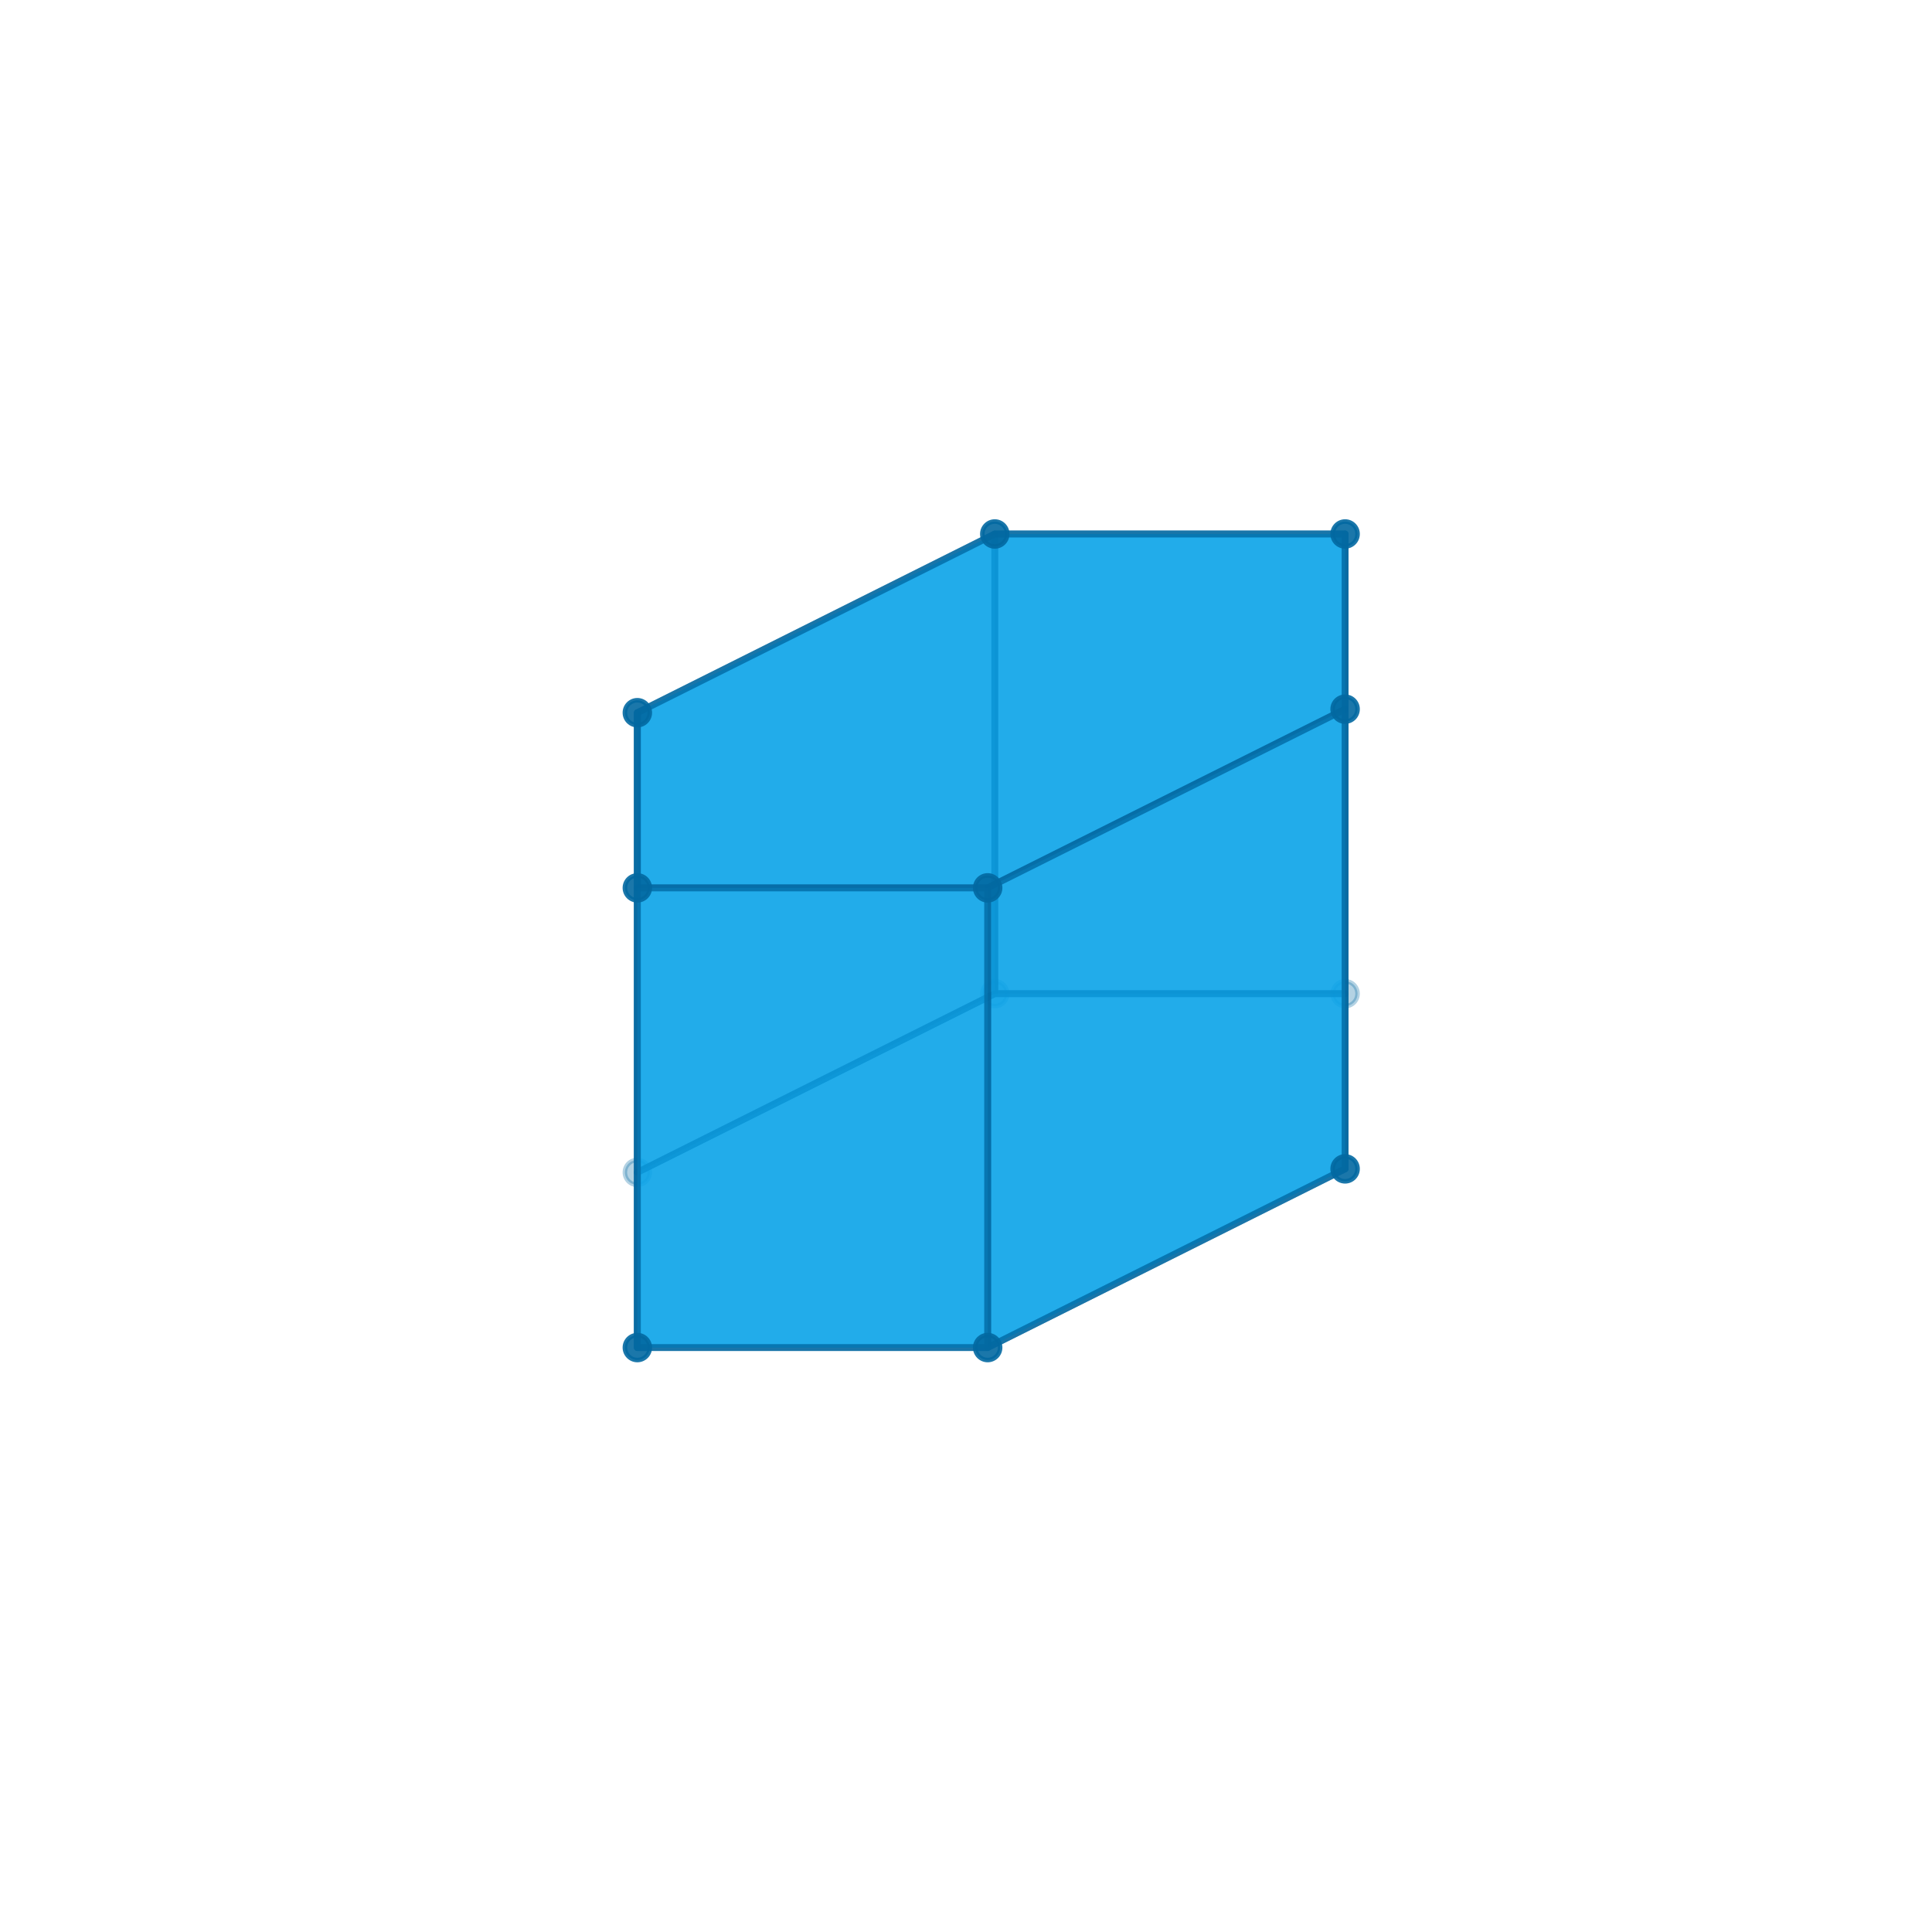
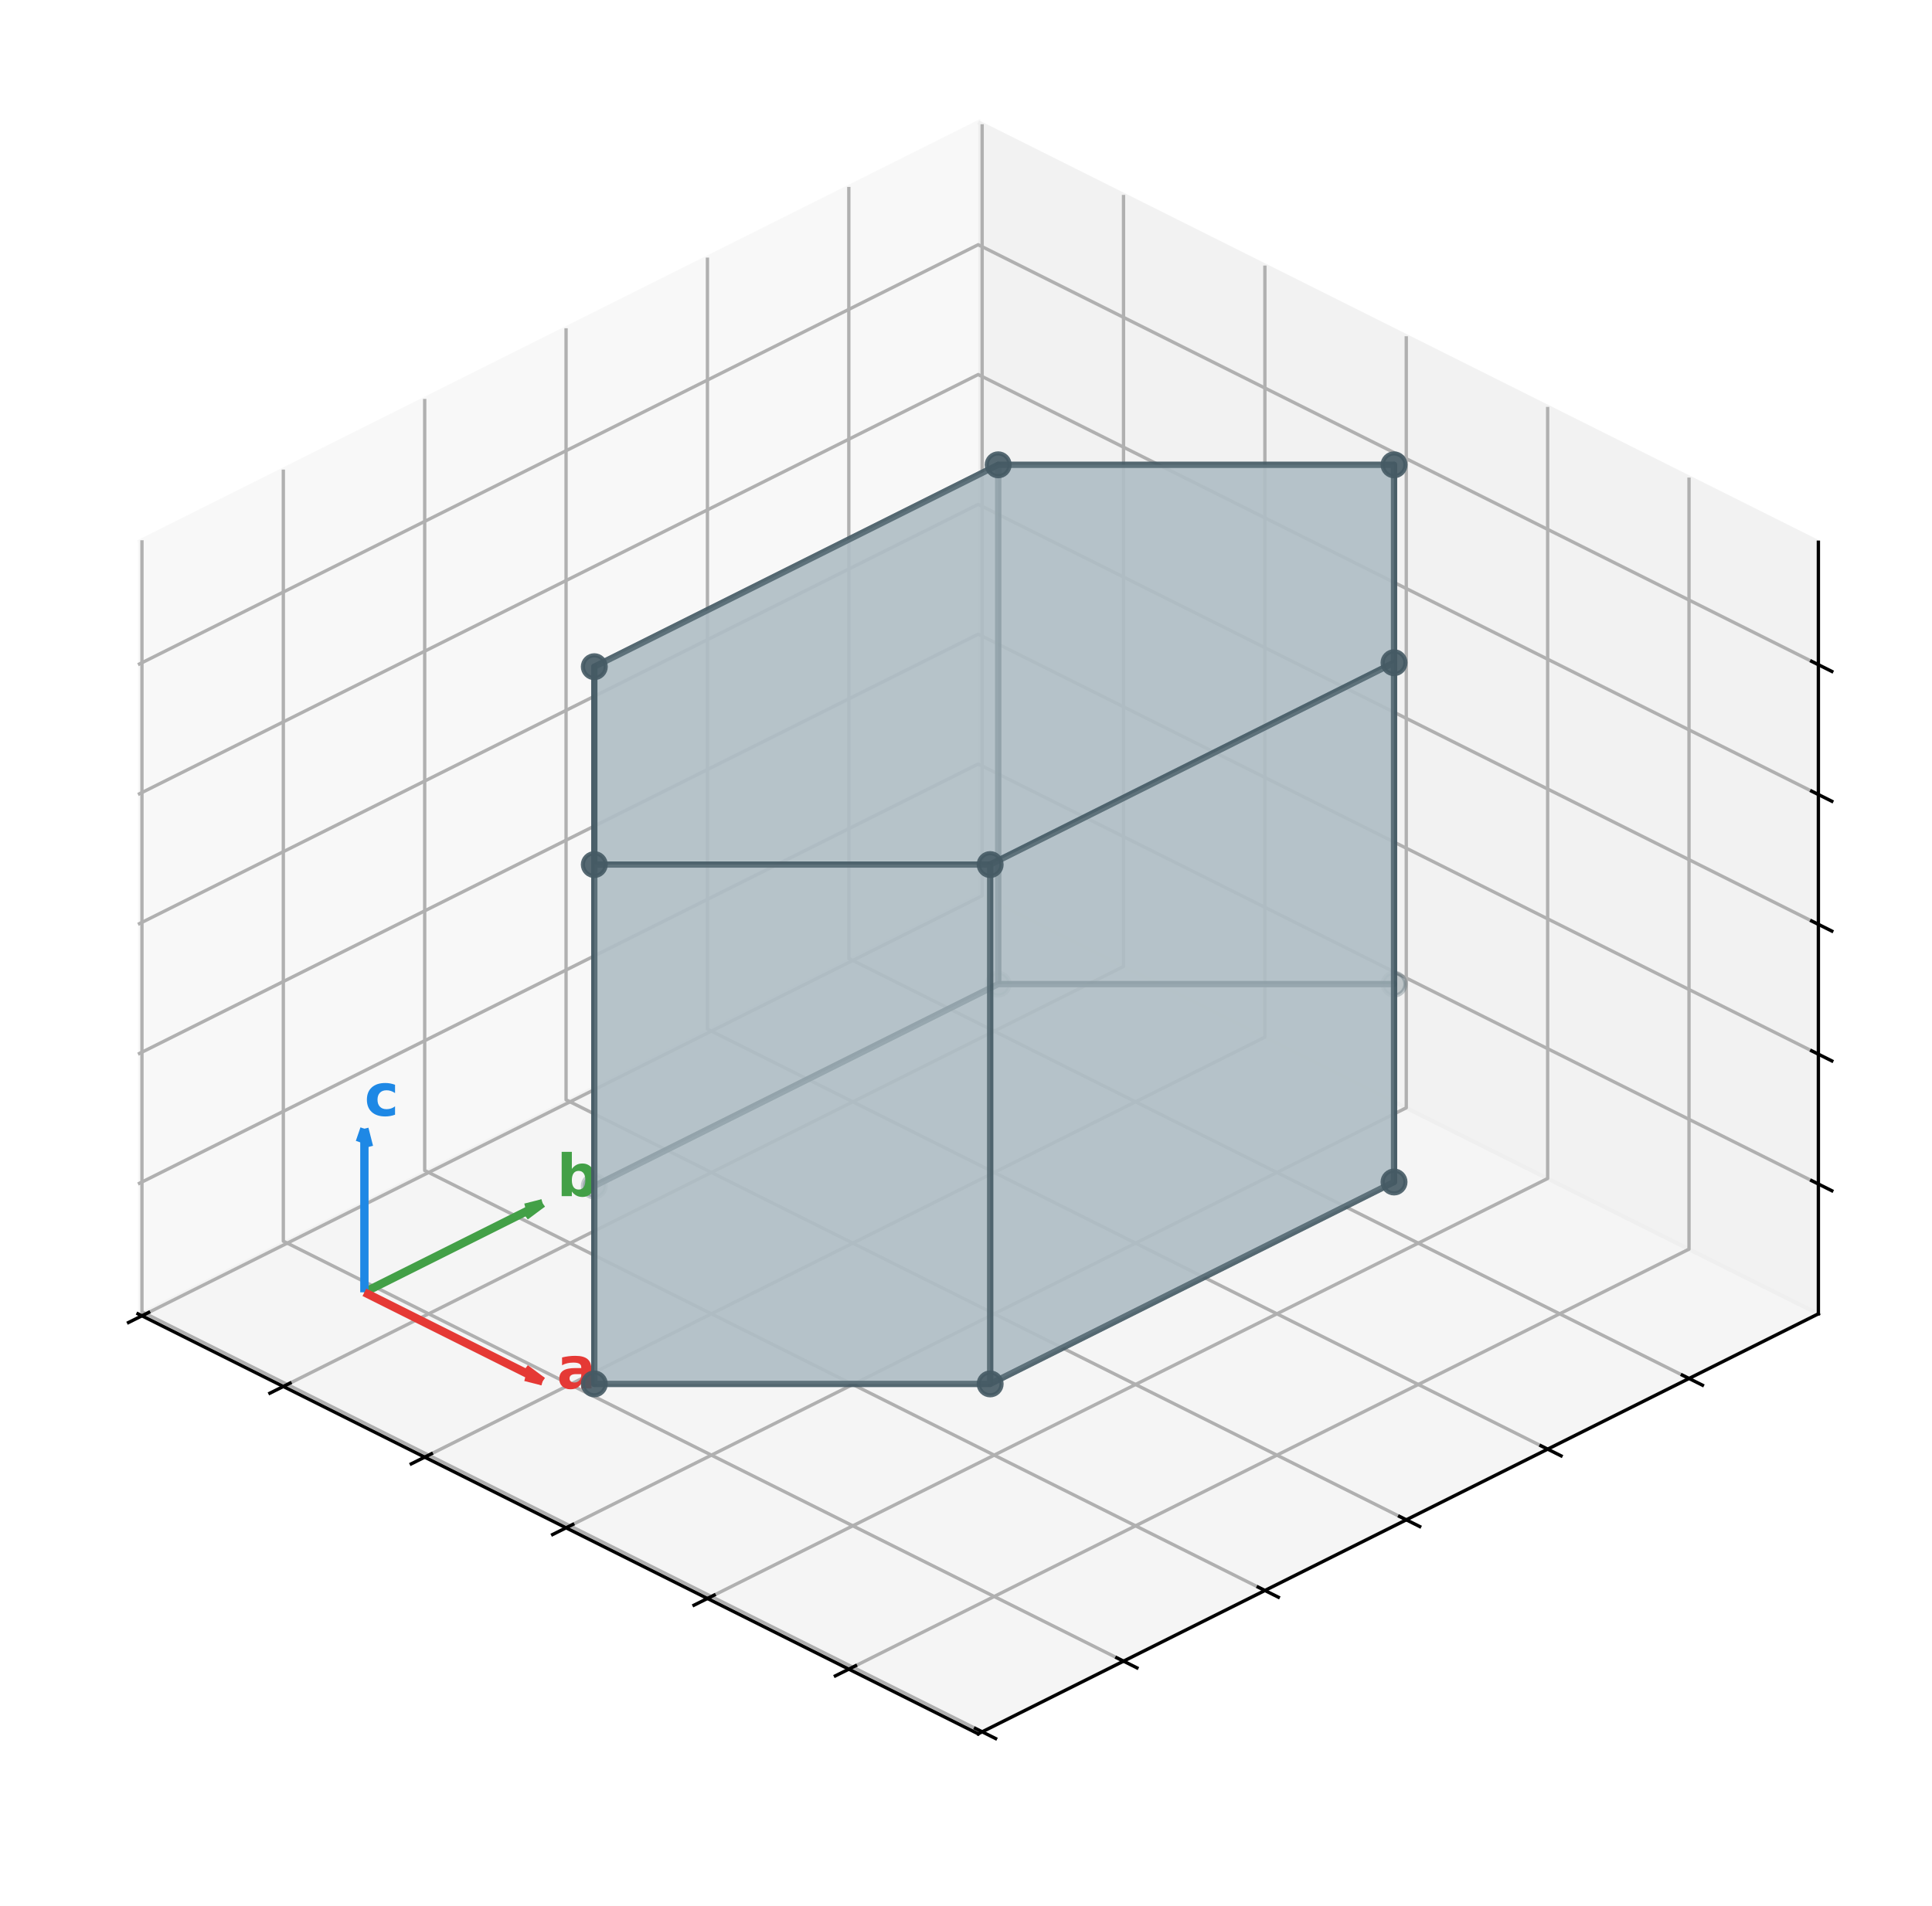
- <svg xmlns="http://www.w3.org/2000/svg" xmlns:xlink="http://www.w3.org/1999/xlink" width="424.8pt" height="424.8pt" viewBox="0 0 424.8 424.8" version="1.1">
+ <svg xmlns="http://www.w3.org/2000/svg" xmlns:xlink="http://www.w3.org/1999/xlink" width="464.059pt" height="457.92pt" viewBox="0 0 464.059 457.92" version="1.1">
  <defs>
    <style type="text/css">*{stroke-linejoin: round; stroke-linecap: butt}</style>
  </defs>
  <g id="figure_1">
    <g id="patch_1">
-       <path d="M 0 424.8  L 424.8 424.8  L 424.8 0  L 0 0  z " style="fill: #ffffff" />
+       <path d="M 0 457.92  L 464.059 457.92  L 464.059 0  L 0 0  z " style="fill: #ffffff" />
    </g>
    <g id="patch_2">
-       <path d="M 7.2 417.6  L 417.6 417.6  L 417.6 7.2  L 7.2 7.2  z " style="fill: #ffffff" />
+       <path d="M 7.2 450.72  L 450.72 450.72  L 450.72 7.2  L 7.2 7.2  z " style="fill: #ffffff" />
+     </g>
+     <g id="pane3d_1">
+       <g id="patch_3">
+         <path d="M 33.141 315.655  L 234.954 214.749  L 234.954 29.372  L 33.141 130.278  " style="fill: #f2f2f2; opacity: 0.5; stroke: #f2f2f2; stroke-linejoin: miter" />
+       </g>
+     </g>
+     <g id="pane3d_2">
+       <g id="patch_4">
+         <path d="M 234.954 214.749  L 436.766 315.655  L 436.766 130.278  L 234.954 29.372  " style="fill: #e6e6e6; opacity: 0.5; stroke: #e6e6e6; stroke-linejoin: miter" />
+       </g>
+     </g>
+     <g id="pane3d_3">
+       <g id="patch_5">
+         <path d="M 33.141 315.655  L 234.954 416.561  L 436.766 315.655  L 234.954 214.749  " style="fill: #ececec; opacity: 0.5; stroke: #ececec; stroke-linejoin: miter" />
+       </g>
+     </g>
+     <g id="grid3d_1">
+       <g id="Line3DCollection_1">
+         <path d="M 34.096 316.132  L 235.908 215.226  L 235.908 29.85  " style="fill: none; stroke: #b0b0b0; stroke-width: 0.8" />
+         <path d="M 68.054 333.111  L 269.866 232.205  L 269.866 46.828  " style="fill: none; stroke: #b0b0b0; stroke-width: 0.8" />
+         <path d="M 102.011 350.089  L 303.823 249.183  L 303.823 63.807  " style="fill: none; stroke: #b0b0b0; stroke-width: 0.8" />
+         <path d="M 135.968 367.068  L 337.78 266.162  L 337.78 80.786  " style="fill: none; stroke: #b0b0b0; stroke-width: 0.8" />
+         <path d="M 169.926 384.047  L 371.738 283.141  L 371.738 97.765  " style="fill: none; stroke: #b0b0b0; stroke-width: 0.8" />
+         <path d="M 203.883 401.026  L 405.695 300.119  L 405.695 114.743  " style="fill: none; stroke: #b0b0b0; stroke-width: 0.8" />
+       </g>
+     </g>
+     <g id="grid3d_2">
+       <g id="Line3DCollection_2">
+         <path d="M 34.096 129.801  L 34.096 315.177  L 235.908 416.083  " style="fill: none; stroke: #b0b0b0; stroke-width: 0.8" />
+         <path d="M 68.054 112.822  L 68.054 298.199  L 269.866 399.105  " style="fill: none; stroke: #b0b0b0; stroke-width: 0.8" />
+         <path d="M 102.011 95.844  L 102.011 281.22  L 303.823 382.126  " style="fill: none; stroke: #b0b0b0; stroke-width: 0.8" />
+         <path d="M 135.968 78.865  L 135.968 264.241  L 337.78 365.147  " style="fill: none; stroke: #b0b0b0; stroke-width: 0.8" />
+         <path d="M 169.926 61.886  L 169.926 247.262  L 371.738 348.168  " style="fill: none; stroke: #b0b0b0; stroke-width: 0.8" />
+         <path d="M 203.883 44.907  L 203.883 230.284  L 405.695 331.19  " style="fill: none; stroke: #b0b0b0; stroke-width: 0.8" />
+       </g>
+     </g>
+     <g id="grid3d_3">
+       <g id="Line3DCollection_3">
+         <path d="M 436.766 284.468  L 234.954 183.562  L 33.141 284.468  " style="fill: none; stroke: #b0b0b0; stroke-width: 0.8" />
+         <path d="M 436.766 253.276  L 234.954 152.37  L 33.141 253.276  " style="fill: none; stroke: #b0b0b0; stroke-width: 0.8" />
+         <path d="M 436.766 222.084  L 234.954 121.178  L 33.141 222.084  " style="fill: none; stroke: #b0b0b0; stroke-width: 0.8" />
+         <path d="M 436.766 190.892  L 234.954 89.986  L 33.141 190.892  " style="fill: none; stroke: #b0b0b0; stroke-width: 0.8" />
+         <path d="M 436.766 159.7  L 234.954 58.794  L 33.141 159.7  " style="fill: none; stroke: #b0b0b0; stroke-width: 0.8" />
+       </g>
+     </g>
+     <g id="axis3d_1">
+       <g id="line2d_1">
+         <path d="M 33.141 315.655  L 234.954 416.561  " style="fill: none; stroke: #000000; stroke-width: 0.8; stroke-linecap: square" />
+       </g>
+       <g id="xtick_1">
+         <g id="line2d_2">
+           <path d="M 35.711 315.325  L 30.867 317.746  " style="fill: none; stroke: #000000; stroke-width: 0.8; stroke-linecap: square" />
+         </g>
+       </g>
+       <g id="xtick_2">
+         <g id="line2d_3">
+           <path d="M 69.668 332.303  L 64.825 334.725  " style="fill: none; stroke: #000000; stroke-width: 0.8; stroke-linecap: square" />
+         </g>
+       </g>
+       <g id="xtick_3">
+         <g id="line2d_4">
+           <path d="M 103.625 349.282  L 98.782 351.704  " style="fill: none; stroke: #000000; stroke-width: 0.8; stroke-linecap: square" />
+         </g>
+       </g>
+       <g id="xtick_4">
+         <g id="line2d_5">
+           <path d="M 137.583 366.261  L 132.739 368.683  " style="fill: none; stroke: #000000; stroke-width: 0.8; stroke-linecap: square" />
+         </g>
+       </g>
+       <g id="xtick_5">
+         <g id="line2d_6">
+           <path d="M 171.54 383.24  L 166.697 385.661  " style="fill: none; stroke: #000000; stroke-width: 0.8; stroke-linecap: square" />
+         </g>
+       </g>
+       <g id="xtick_6">
+         <g id="line2d_7">
+           <path d="M 205.498 400.218  L 200.654 402.64  " style="fill: none; stroke: #000000; stroke-width: 0.8; stroke-linecap: square" />
+         </g>
+       </g>
+     </g>
+     <g id="axis3d_2">
+       <g id="line2d_8">
+         <path d="M 436.766 315.655  L 234.954 416.561  " style="fill: none; stroke: #000000; stroke-width: 0.8; stroke-linecap: square" />
+       </g>
+       <g id="xtick_7">
+         <g id="line2d_9">
+           <path d="M 234.294 415.276  L 239.137 417.698  " style="fill: none; stroke: #000000; stroke-width: 0.8; stroke-linecap: square" />
+         </g>
+       </g>
+       <g id="xtick_8">
+         <g id="line2d_10">
+           <path d="M 268.251 398.297  L 273.095 400.719  " style="fill: none; stroke: #000000; stroke-width: 0.8; stroke-linecap: square" />
+         </g>
+       </g>
+       <g id="xtick_9">
+         <g id="line2d_11">
+           <path d="M 302.209 381.319  L 307.052 383.74  " style="fill: none; stroke: #000000; stroke-width: 0.8; stroke-linecap: square" />
+         </g>
+       </g>
+       <g id="xtick_10">
+         <g id="line2d_12">
+           <path d="M 336.166 364.34  L 341.009 366.762  " style="fill: none; stroke: #000000; stroke-width: 0.8; stroke-linecap: square" />
+         </g>
+       </g>
+       <g id="xtick_11">
+         <g id="line2d_13">
+           <path d="M 370.123 347.361  L 374.967 349.783  " style="fill: none; stroke: #000000; stroke-width: 0.8; stroke-linecap: square" />
+         </g>
+       </g>
+       <g id="xtick_12">
+         <g id="line2d_14">
+           <path d="M 404.081 330.382  L 408.924 332.804  " style="fill: none; stroke: #000000; stroke-width: 0.8; stroke-linecap: square" />
+         </g>
+       </g>
+     </g>
+     <g id="axis3d_3">
+       <g id="line2d_15">
+         <path d="M 436.766 315.655  L 436.766 130.278  " style="fill: none; stroke: #000000; stroke-width: 0.8; stroke-linecap: square" />
+       </g>
+       <g id="xtick_13">
+         <g id="line2d_16">
+           <path d="M 435.151 283.661  L 439.995 286.083  " style="fill: none; stroke: #000000; stroke-width: 0.8; stroke-linecap: square" />
+         </g>
+       </g>
+       <g id="xtick_14">
+         <g id="line2d_17">
+           <path d="M 435.151 252.469  L 439.995 254.891  " style="fill: none; stroke: #000000; stroke-width: 0.8; stroke-linecap: square" />
+         </g>
+       </g>
+       <g id="xtick_15">
+         <g id="line2d_18">
+           <path d="M 435.151 221.277  L 439.995 223.699  " style="fill: none; stroke: #000000; stroke-width: 0.8; stroke-linecap: square" />
+         </g>
+       </g>
+       <g id="xtick_16">
+         <g id="line2d_19">
+           <path d="M 435.151 190.085  L 439.995 192.507  " style="fill: none; stroke: #000000; stroke-width: 0.8; stroke-linecap: square" />
+         </g>
+       </g>
+       <g id="xtick_17">
+         <g id="line2d_20">
+           <path d="M 435.151 158.893  L 439.995 161.315  " style="fill: none; stroke: #000000; stroke-width: 0.8; stroke-linecap: square" />
+         </g>
+       </g>
    </g>
    <g id="axes_1">
      <g id="Path3DCollection_1">
        <defs>
-           <path id="C0_0_2c1f9b57c8" d="M 0 2.739  C 0.726 2.739 1.423 2.45 1.936 1.936  C 2.45 1.423 2.739 0.726 2.739 -0  C 2.739 -0.726 2.45 -1.423 1.936 -1.936  C 1.423 -2.45 0.726 -2.739 0 -2.739  C -0.726 -2.739 -1.423 -2.45 -1.936 -1.936  C -2.45 -1.423 -2.739 -0.726 -2.739 0  C -2.739 0.726 -2.45 1.423 -1.936 1.936  C -1.423 2.45 -0.726 2.739 0 2.739  z " />
+           <path id="C0_0_3aa8d82362" d="M 0 2.739  C 0.726 2.739 1.423 2.45 1.936 1.936  C 2.45 1.423 2.739 0.726 2.739 -0  C 2.739 -0.726 2.45 -1.423 1.936 -1.936  C 1.423 -2.45 0.726 -2.739 0 -2.739  C -0.726 -2.739 -1.423 -2.45 -1.936 -1.936  C -2.45 -1.423 -2.739 -0.726 -2.739 0  C -2.739 0.726 -2.45 1.423 -1.936 1.936  C -1.423 2.45 -0.726 2.739 0 2.739  z " />
        </defs>
-         <g clip-path="url(#p7c3e68a9e5)">
-           <use xlink:href="#C0_0_2c1f9b57c8" x="218.728" y="218.488" style="fill: #0369a1; fill-opacity: 0.3; stroke: #0369a1; stroke-opacity: 0.3" />
-         </g>
-         <g clip-path="url(#p7c3e68a9e5)">
-           <use xlink:href="#C0_0_2c1f9b57c8" x="295.755" y="218.488" style="fill: #0369a1; fill-opacity: 0.3; stroke: #0369a1; stroke-opacity: 0.3" />
-         </g>
-         <g clip-path="url(#p7c3e68a9e5)">
-           <use xlink:href="#C0_0_2c1f9b57c8" x="140.137" y="257.784" style="fill: #0369a1; fill-opacity: 0.3; stroke: #0369a1; stroke-opacity: 0.3" />
-         </g>
+         <g clip-path="url(#p513742c8a6)">
+           <use xlink:href="#C0_0_3aa8d82362" x="239.761" y="236.445" style="fill: #455a64; fill-opacity: 0.3; stroke: #455a64; stroke-opacity: 0.3" />
+         </g>
+         <g clip-path="url(#p513742c8a6)">
+           <use xlink:href="#C0_0_3aa8d82362" x="334.841" y="236.445" style="fill: #455a64; fill-opacity: 0.3; stroke: #455a64; stroke-opacity: 0.3" />
+         </g>
+         <g clip-path="url(#p513742c8a6)">
+           <use xlink:href="#C0_0_3aa8d82362" x="142.749" y="284.951" style="fill: #455a64; fill-opacity: 0.3; stroke: #455a64; stroke-opacity: 0.3" />
+         </g>
+       </g>
+       <g id="text_1">
+         <g style="fill: #e53935" transform="translate(133.7344 333.59) scale(0.14 -0.14)">
+           <defs>
+             <path id="DejaVuSans-Bold-61" d="M 2106 1575  Q 1756 1575 1579 1456  Q 1403 1338 1403 1106  Q 1403 894 1545 773  Q 1688 653 1941 653  Q 2256 653 2472 879  Q 2688 1106 2688 1447  L 2688 1575  L 2106 1575  z M 3816 1997  L 3816 0  L 2688 0  L 2688 519  Q 2463 200 2181 54  Q 1900 -91 1497 -91  Q 953 -91 614 226  Q 275 544 275 1050  Q 275 1666 698 1953  Q 1122 2241 2028 2241  L 2688 2241  L 2688 2328  Q 2688 2594 2478 2717  Q 2269 2841 1825 2841  Q 1466 2841 1156 2769  Q 847 2697 581 2553  L 581 3406  Q 941 3494 1303 3539  Q 1666 3584 2028 3584  Q 2975 3584 3395 3211  Q 3816 2838 3816 1997  z " transform="scale(0.015625)" />
+           </defs>
+           <use xlink:href="#DejaVuSans-Bold-61" />
+         </g>
+       </g>
+       <g id="text_2">
+         <g style="fill: #43a047" transform="translate(133.7344 287.3807) scale(0.14 -0.14)">
+           <defs>
+             <path id="DejaVuSans-Bold-62" d="M 2400 722  Q 2759 722 2948 984  Q 3138 1247 3138 1747  Q 3138 2247 2948 2509  Q 2759 2772 2400 2772  Q 2041 2772 1848 2508  Q 1656 2244 1656 1747  Q 1656 1250 1848 986  Q 2041 722 2400 722  z M 1656 2988  Q 1888 3294 2169 3439  Q 2450 3584 2816 3584  Q 3463 3584 3878 3070  Q 4294 2556 4294 1747  Q 4294 938 3878 423  Q 3463 -91 2816 -91  Q 2450 -91 2169 54  Q 1888 200 1656 506  L 1656 0  L 538 0  L 538 4863  L 1656 4863  L 1656 2988  z " transform="scale(0.015625)" />
+           </defs>
+           <use xlink:href="#DejaVuSans-Bold-62" />
+         </g>
+       </g>
+       <g id="text_3">
+         <g style="fill: #1e88e5" transform="translate(87.52515 268.0394) scale(0.14 -0.14)">
+           <defs>
+             <path id="DejaVuSans-Bold-63" d="M 3366 3391  L 3366 2478  Q 3138 2634 2908 2709  Q 2678 2784 2431 2784  Q 1963 2784 1702 2511  Q 1441 2238 1441 1747  Q 1441 1256 1702 982  Q 1963 709 2431 709  Q 2694 709 2930 787  Q 3166 866 3366 1019  L 3366 103  Q 3103 6 2833 -42  Q 2563 -91 2291 -91  Q 1344 -91 809 395  Q 275 881 275 1747  Q 275 2613 809 3098  Q 1344 3584 2291 3584  Q 2566 3584 2833 3536  Q 3100 3488 3366 3391  z " transform="scale(0.015625)" />
+           </defs>
+           <use xlink:href="#DejaVuSans-Bold-63" />
+         </g>
+       </g>
+       <g id="Line3DCollection_4">
+         <path d="M 130.312 289.092  L 87.525 310.485  " clip-path="url(#p513742c8a6)" style="fill: none; stroke: #43a047; stroke-width: 2" />
+         <path d="M 130.312 289.092  L 126.179 292.176  " clip-path="url(#p513742c8a6)" style="fill: none; stroke: #43a047; stroke-width: 2" />
+         <path d="M 130.312 289.092  L 126.179 290.141  " clip-path="url(#p513742c8a6)" style="fill: none; stroke: #43a047; stroke-width: 2" />
+       </g>
+       <g id="Line3DCollection_5">
+         <path d="M 87.525 271.184  L 87.525 310.485  " clip-path="url(#p513742c8a6)" style="fill: none; stroke: #1e88e5; stroke-width: 2" />
+         <path d="M 87.525 271.184  L 86.418 274.426  " clip-path="url(#p513742c8a6)" style="fill: none; stroke: #1e88e5; stroke-width: 2" />
+         <path d="M 87.525 271.184  L 88.633 275.534  " clip-path="url(#p513742c8a6)" style="fill: none; stroke: #1e88e5; stroke-width: 2" />
+       </g>
+       <g id="Line3DCollection_6">
+         <path d="M 130.312 331.879  L 87.525 310.485  " clip-path="url(#p513742c8a6)" style="fill: none; stroke: #e53935; stroke-width: 2" />
+         <path d="M 130.312 331.879  L 126.179 330.829  " clip-path="url(#p513742c8a6)" style="fill: none; stroke: #e53935; stroke-width: 2" />
+         <path d="M 130.312 331.879  L 126.179 328.795  " clip-path="url(#p513742c8a6)" style="fill: none; stroke: #e53935; stroke-width: 2" />
      </g>
      <g id="Poly3DCollection_1">
-         <path d="M 295.755 117.411  L 295.755 218.488  L 218.728 218.488  L 218.728 117.411  z " clip-path="url(#p7c3e68a9e5)" style="fill: #0ea5e9; fill-opacity: 0.7; stroke: #0369a1; stroke-opacity: 0.7; stroke-width: 1.5" />
-         <path d="M 295.755 155.925  L 295.755 257.002  L 295.755 218.488  L 295.755 117.411  z " clip-path="url(#p7c3e68a9e5)" style="fill: #0ea5e9; fill-opacity: 0.7; stroke: #0369a1; stroke-opacity: 0.7; stroke-width: 1.5" />
-         <path d="M 218.728 218.488  L 140.137 257.784  L 140.137 156.707  L 218.728 117.411  z " clip-path="url(#p7c3e68a9e5)" style="fill: #0ea5e9; fill-opacity: 0.7; stroke: #0369a1; stroke-opacity: 0.7; stroke-width: 1.5" />
-         <path d="M 295.755 218.488  L 295.755 257.002  L 217.164 296.297  L 140.137 296.297  L 140.137 257.784  L 218.728 218.488  z " clip-path="url(#p7c3e68a9e5)" style="fill: #0ea5e9; fill-opacity: 0.7; stroke: #0369a1; stroke-opacity: 0.7; stroke-width: 1.5" />
-         <path d="M 218.728 117.411  L 140.137 156.707  L 140.137 195.22  L 217.164 195.22  L 295.755 155.925  L 295.755 117.411  z " clip-path="url(#p7c3e68a9e5)" style="fill: #0ea5e9; fill-opacity: 0.7; stroke: #0369a1; stroke-opacity: 0.7; stroke-width: 1.5" />
-         <path d="M 217.164 195.22  L 217.164 296.297  L 295.755 257.002  L 295.755 155.925  z " clip-path="url(#p7c3e68a9e5)" style="fill: #0ea5e9; fill-opacity: 0.7; stroke: #0369a1; stroke-opacity: 0.7; stroke-width: 1.5" />
-         <path d="M 140.137 156.707  L 140.137 257.784  L 140.137 296.297  L 140.137 195.22  z " clip-path="url(#p7c3e68a9e5)" style="fill: #0ea5e9; fill-opacity: 0.7; stroke: #0369a1; stroke-opacity: 0.7; stroke-width: 1.5" />
-         <path d="M 140.137 195.22  L 140.137 296.297  L 217.164 296.297  L 217.164 195.22  z " clip-path="url(#p7c3e68a9e5)" style="fill: #0ea5e9; fill-opacity: 0.7; stroke: #0369a1; stroke-opacity: 0.7; stroke-width: 1.5" />
+         <path d="M 334.841 111.677  L 334.841 236.445  L 239.761 236.445  L 239.761 111.677  z " clip-path="url(#p513742c8a6)" style="fill: #b0bec5; fill-opacity: 0.7; stroke: #455a64; stroke-opacity: 0.7; stroke-width: 1.5" />
+         <path d="M 334.841 159.218  L 334.841 283.985  L 334.841 236.445  L 334.841 111.677  z " clip-path="url(#p513742c8a6)" style="fill: #b0bec5; fill-opacity: 0.7; stroke: #455a64; stroke-opacity: 0.7; stroke-width: 1.5" />
+         <path d="M 239.761 236.445  L 142.749 284.951  L 142.749 160.183  L 239.761 111.677  z " clip-path="url(#p513742c8a6)" style="fill: #b0bec5; fill-opacity: 0.7; stroke: #455a64; stroke-opacity: 0.7; stroke-width: 1.5" />
+         <path d="M 334.841 236.445  L 334.841 283.985  L 237.83 332.491  L 142.749 332.491  L 142.749 284.951  L 239.761 236.445  z " clip-path="url(#p513742c8a6)" style="fill: #b0bec5; fill-opacity: 0.7; stroke: #455a64; stroke-opacity: 0.7; stroke-width: 1.5" />
+         <path d="M 239.761 111.677  L 142.749 160.183  L 142.749 207.724  L 237.83 207.724  L 334.841 159.218  L 334.841 111.677  z " clip-path="url(#p513742c8a6)" style="fill: #b0bec5; fill-opacity: 0.7; stroke: #455a64; stroke-opacity: 0.7; stroke-width: 1.5" />
+         <path d="M 237.83 207.724  L 237.83 332.491  L 334.841 283.985  L 334.841 159.218  z " clip-path="url(#p513742c8a6)" style="fill: #b0bec5; fill-opacity: 0.7; stroke: #455a64; stroke-opacity: 0.7; stroke-width: 1.5" />
+         <path d="M 142.749 160.183  L 142.749 284.951  L 142.749 332.491  L 142.749 207.724  z " clip-path="url(#p513742c8a6)" style="fill: #b0bec5; fill-opacity: 0.7; stroke: #455a64; stroke-opacity: 0.7; stroke-width: 1.5" />
+         <path d="M 142.749 207.724  L 142.749 332.491  L 237.83 332.491  L 237.83 207.724  z " clip-path="url(#p513742c8a6)" style="fill: #b0bec5; fill-opacity: 0.7; stroke: #455a64; stroke-opacity: 0.7; stroke-width: 1.5" />
      </g>
      <g id="Path3DCollection_2">
        <defs>
-           <path id="C1_0_1691c8098e" d="M 0 2.739  C 0.726 2.739 1.423 2.45 1.936 1.936  C 2.45 1.423 2.739 0.726 2.739 -0  C 2.739 -0.726 2.45 -1.423 1.936 -1.936  C 1.423 -2.45 0.726 -2.739 0 -2.739  C -0.726 -2.739 -1.423 -2.45 -1.936 -1.936  C -2.45 -1.423 -2.739 -0.726 -2.739 0  C -2.739 0.726 -2.45 1.423 -1.936 1.936  C -1.423 2.45 -0.726 2.739 0 2.739  z " />
+           <path id="C1_0_06ae40bbb9" d="M 0 2.739  C 0.726 2.739 1.423 2.45 1.936 1.936  C 2.45 1.423 2.739 0.726 2.739 -0  C 2.739 -0.726 2.45 -1.423 1.936 -1.936  C 1.423 -2.45 0.726 -2.739 0 -2.739  C -0.726 -2.739 -1.423 -2.45 -1.936 -1.936  C -2.45 -1.423 -2.739 -0.726 -2.739 0  C -2.739 0.726 -2.45 1.423 -1.936 1.936  C -1.423 2.45 -0.726 2.739 0 2.739  z " />
        </defs>
-         <g clip-path="url(#p7c3e68a9e5)">
-           <use xlink:href="#C1_0_1691c8098e" x="218.728" y="117.411" style="fill: #0369a1; fill-opacity: 0.9; stroke: #0369a1; stroke-opacity: 0.9" />
-         </g>
-         <g clip-path="url(#p7c3e68a9e5)">
-           <use xlink:href="#C1_0_1691c8098e" x="295.755" y="117.411" style="fill: #0369a1; fill-opacity: 0.9; stroke: #0369a1; stroke-opacity: 0.9" />
-         </g>
-         <g clip-path="url(#p7c3e68a9e5)">
-           <use xlink:href="#C1_0_1691c8098e" x="295.755" y="257.002" style="fill: #0369a1; fill-opacity: 0.9; stroke: #0369a1; stroke-opacity: 0.9" />
-         </g>
-         <g clip-path="url(#p7c3e68a9e5)">
-           <use xlink:href="#C1_0_1691c8098e" x="295.755" y="155.925" style="fill: #0369a1; fill-opacity: 0.9; stroke: #0369a1; stroke-opacity: 0.9" />
-         </g>
-         <g clip-path="url(#p7c3e68a9e5)">
-           <use xlink:href="#C1_0_1691c8098e" x="140.137" y="156.707" style="fill: #0369a1; fill-opacity: 0.9; stroke: #0369a1; stroke-opacity: 0.9" />
-         </g>
-         <g clip-path="url(#p7c3e68a9e5)">
-           <use xlink:href="#C1_0_1691c8098e" x="217.164" y="296.297" style="fill: #0369a1; fill-opacity: 0.9; stroke: #0369a1; stroke-opacity: 0.9" />
-         </g>
-         <g clip-path="url(#p7c3e68a9e5)">
-           <use xlink:href="#C1_0_1691c8098e" x="140.137" y="296.297" style="fill: #0369a1; fill-opacity: 0.9; stroke: #0369a1; stroke-opacity: 0.9" />
-         </g>
-         <g clip-path="url(#p7c3e68a9e5)">
-           <use xlink:href="#C1_0_1691c8098e" x="217.164" y="195.22" style="fill: #0369a1; fill-opacity: 0.9; stroke: #0369a1; stroke-opacity: 0.9" />
-         </g>
-         <g clip-path="url(#p7c3e68a9e5)">
-           <use xlink:href="#C1_0_1691c8098e" x="140.137" y="195.22" style="fill: #0369a1; fill-opacity: 0.9; stroke: #0369a1; stroke-opacity: 0.9" />
+         <g clip-path="url(#p513742c8a6)">
+           <use xlink:href="#C1_0_06ae40bbb9" x="239.761" y="111.677" style="fill: #455a64; fill-opacity: 0.9; stroke: #455a64; stroke-opacity: 0.9" />
+         </g>
+         <g clip-path="url(#p513742c8a6)">
+           <use xlink:href="#C1_0_06ae40bbb9" x="334.841" y="111.677" style="fill: #455a64; fill-opacity: 0.9; stroke: #455a64; stroke-opacity: 0.9" />
+         </g>
+         <g clip-path="url(#p513742c8a6)">
+           <use xlink:href="#C1_0_06ae40bbb9" x="334.841" y="283.985" style="fill: #455a64; fill-opacity: 0.9; stroke: #455a64; stroke-opacity: 0.9" />
+         </g>
+         <g clip-path="url(#p513742c8a6)">
+           <use xlink:href="#C1_0_06ae40bbb9" x="334.841" y="159.218" style="fill: #455a64; fill-opacity: 0.9; stroke: #455a64; stroke-opacity: 0.9" />
+         </g>
+         <g clip-path="url(#p513742c8a6)">
+           <use xlink:href="#C1_0_06ae40bbb9" x="142.749" y="160.183" style="fill: #455a64; fill-opacity: 0.9; stroke: #455a64; stroke-opacity: 0.9" />
+         </g>
+         <g clip-path="url(#p513742c8a6)">
+           <use xlink:href="#C1_0_06ae40bbb9" x="237.83" y="332.491" style="fill: #455a64; fill-opacity: 0.9; stroke: #455a64; stroke-opacity: 0.9" />
+         </g>
+         <g clip-path="url(#p513742c8a6)">
+           <use xlink:href="#C1_0_06ae40bbb9" x="142.749" y="332.491" style="fill: #455a64; fill-opacity: 0.9; stroke: #455a64; stroke-opacity: 0.9" />
+         </g>
+         <g clip-path="url(#p513742c8a6)">
+           <use xlink:href="#C1_0_06ae40bbb9" x="237.83" y="207.724" style="fill: #455a64; fill-opacity: 0.9; stroke: #455a64; stroke-opacity: 0.9" />
+         </g>
+         <g clip-path="url(#p513742c8a6)">
+           <use xlink:href="#C1_0_06ae40bbb9" x="142.749" y="207.724" style="fill: #455a64; fill-opacity: 0.9; stroke: #455a64; stroke-opacity: 0.9" />
        </g>
      </g>
    </g>
  </g>
  <defs>
-     <clipPath id="p7c3e68a9e5">
-       <rect x="7.2" y="7.2" width="410.4" height="410.4" />
+     <clipPath id="p513742c8a6">
+       <rect x="7.2" y="7.2" width="443.52" height="443.52" />
    </clipPath>
  </defs>
</svg>
